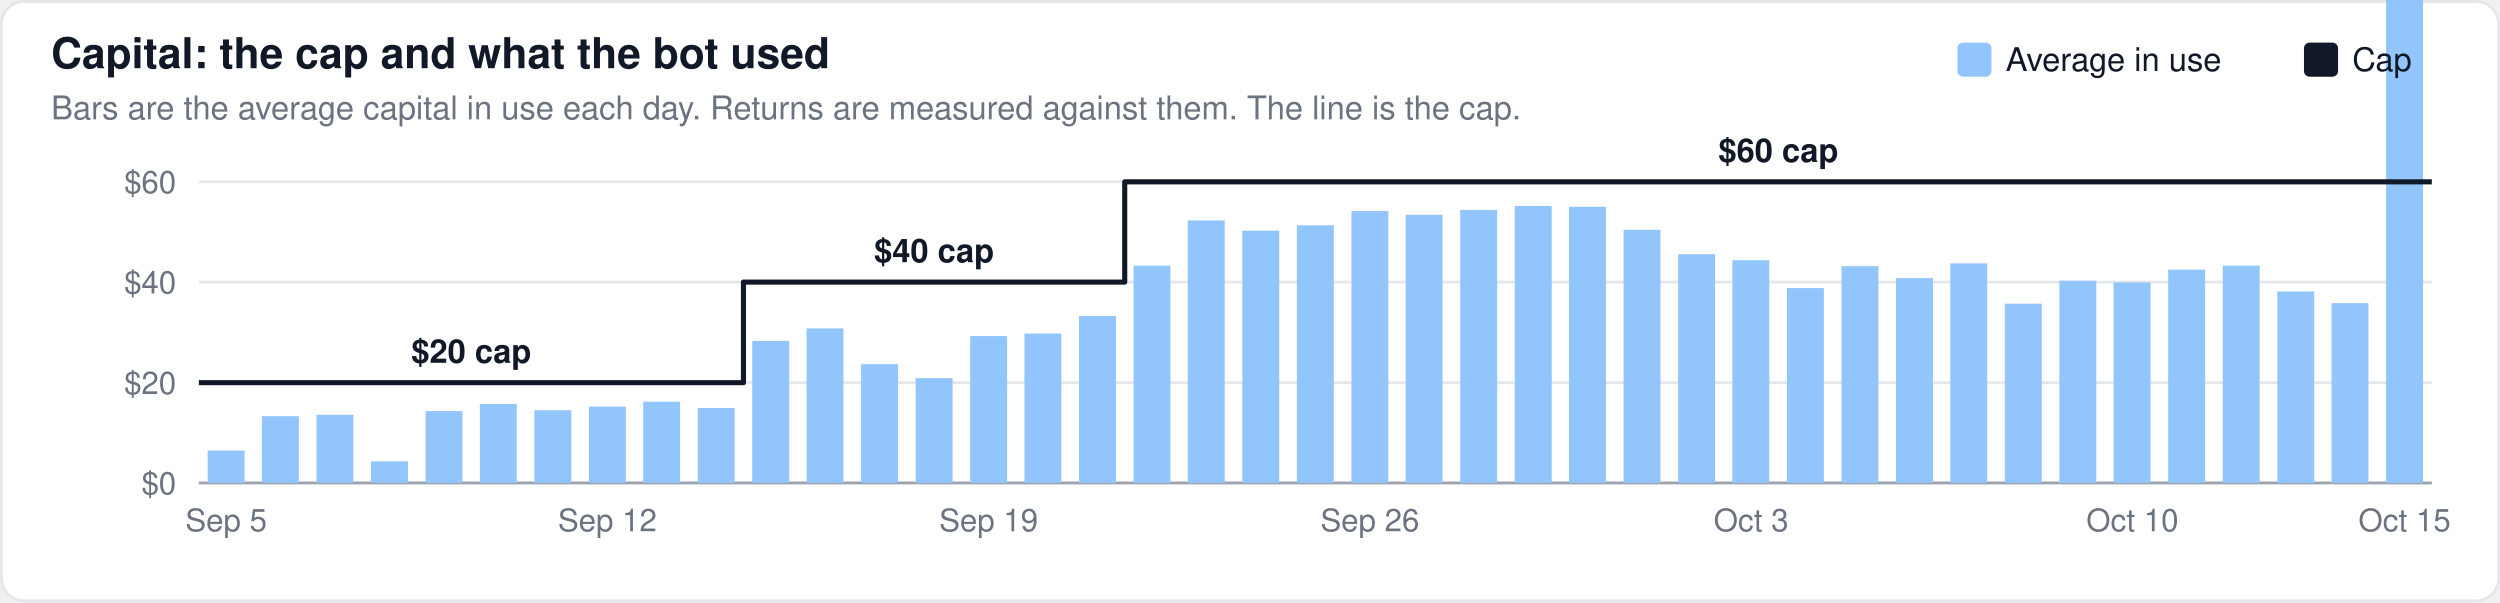
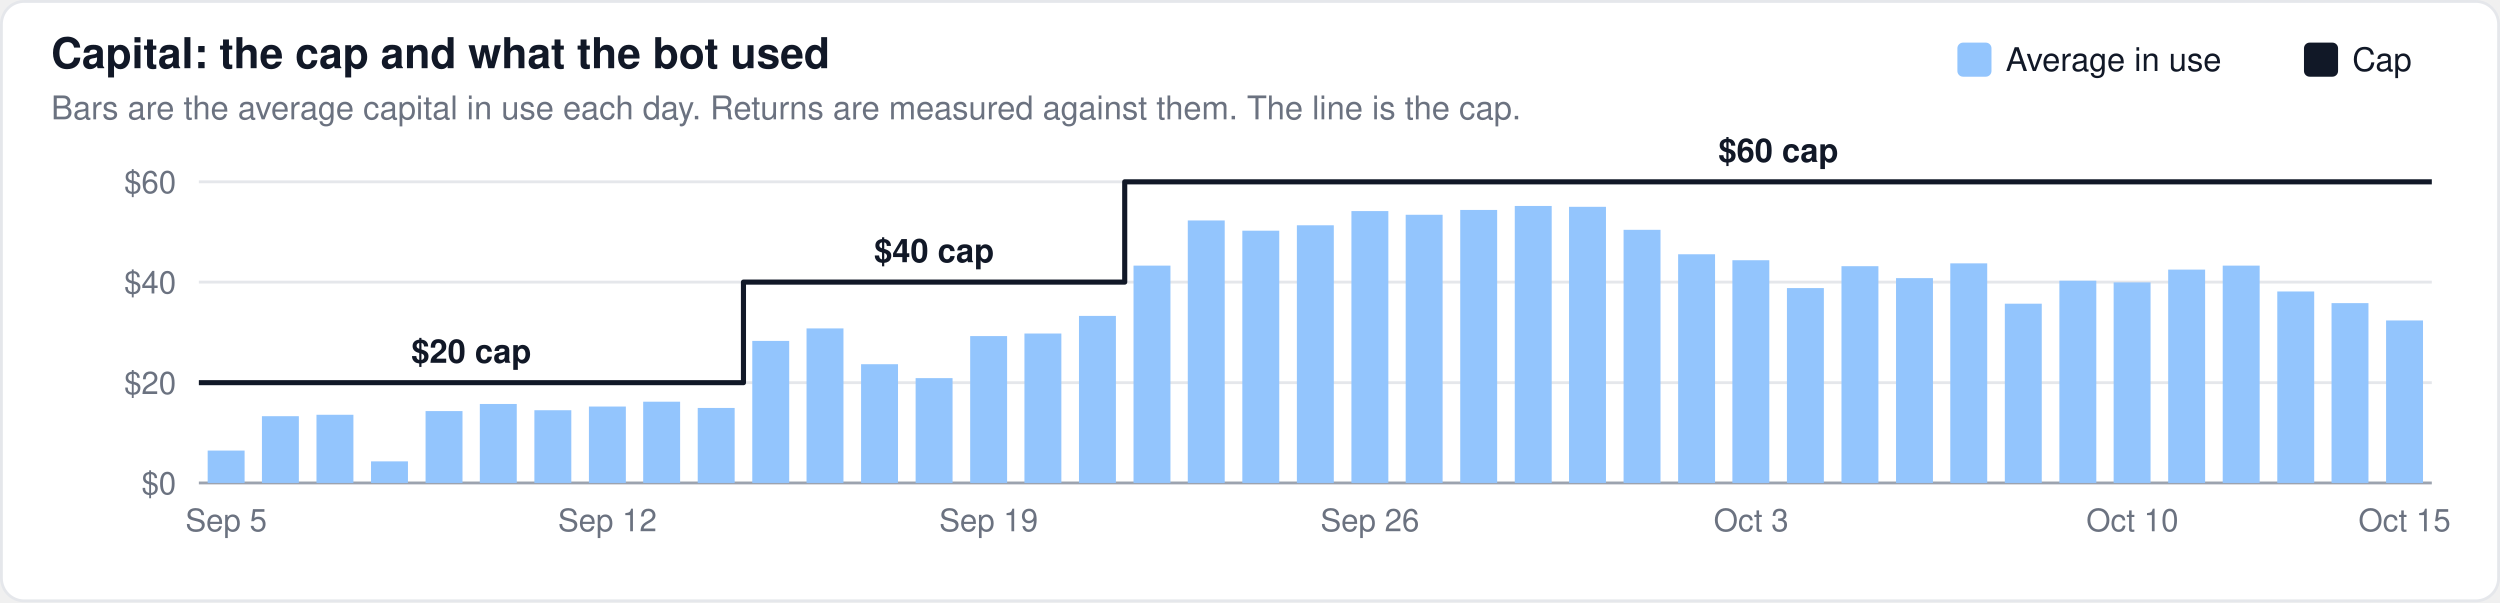
<svg xmlns="http://www.w3.org/2000/svg" width="880" height="212" viewBox="0 0 880 212" font-family="-apple-system,BlinkMacSystemFont,Segoe UI,Helvetica,Arial,sans-serif">
  <rect x="0.5" y="0.5" width="879" height="211" rx="8" fill="#ffffff" stroke="#e5e7eb" />
  <text x="18" y="24" font-size="15" font-weight="600" fill="#111827">Capital: the cap and what the bot used</text>
  <text x="18" y="42" font-size="11.5" fill="#6b7280">Bars are the average capital in use each day. Returns are measured against them. The line is the cap.</text>
  <line x1="70" x2="856" y1="170.0" y2="170.0" stroke="#9ca3af" stroke-width="1" />
  <text x="62" y="174.0" font-size="11" text-anchor="end" fill="#6b7280">$0</text>
  <line x1="70" x2="856" y1="134.7" y2="134.7" stroke="#e5e7eb" stroke-width="1" />
  <text x="62" y="138.7" font-size="11" text-anchor="end" fill="#6b7280">$20</text>
  <line x1="70" x2="856" y1="99.3" y2="99.3" stroke="#e5e7eb" stroke-width="1" />
  <text x="62" y="103.3" font-size="11" text-anchor="end" fill="#6b7280">$40</text>
  <line x1="70" x2="856" y1="64.0" y2="64.0" stroke="#e5e7eb" stroke-width="1" />
  <text x="62" y="68.0" font-size="11" text-anchor="end" fill="#6b7280">$60</text>
  <rect x="73.1" y="158.6" width="13.0" height="11.4" fill="#93c5fd" fill-opacity="1.0" />
  <rect x="92.2" y="146.5" width="13.0" height="23.5" fill="#93c5fd" fill-opacity="1.0" />
  <rect x="111.4" y="146.0" width="13.0" height="24.0" fill="#93c5fd" fill-opacity="1.0" />
  <rect x="130.6" y="162.4" width="13.0" height="7.6" fill="#93c5fd" fill-opacity="1.0" />
  <rect x="149.8" y="144.7" width="13.0" height="25.3" fill="#93c5fd" fill-opacity="1.0" />
  <rect x="168.9" y="142.2" width="13.0" height="27.8" fill="#93c5fd" fill-opacity="1.0" />
  <rect x="188.1" y="144.4" width="13.0" height="25.6" fill="#93c5fd" fill-opacity="1.0" />
  <rect x="207.3" y="143.1" width="13.0" height="26.9" fill="#93c5fd" fill-opacity="1.0" />
  <rect x="226.4" y="141.4" width="13.0" height="28.6" fill="#93c5fd" fill-opacity="1.0" />
  <rect x="245.6" y="143.6" width="13.0" height="26.4" fill="#93c5fd" fill-opacity="1.0" />
  <rect x="264.8" y="120.0" width="13.0" height="50.0" fill="#93c5fd" fill-opacity="1.0" />
  <rect x="283.9" y="115.6" width="13.0" height="54.4" fill="#93c5fd" fill-opacity="1.0" />
  <rect x="303.1" y="128.2" width="13.0" height="41.8" fill="#93c5fd" fill-opacity="1.0" />
  <rect x="322.3" y="133.1" width="13.0" height="36.9" fill="#93c5fd" fill-opacity="1.0" />
  <rect x="341.5" y="118.3" width="13.0" height="51.7" fill="#93c5fd" fill-opacity="1.0" />
  <rect x="360.6" y="117.4" width="13.0" height="52.6" fill="#93c5fd" fill-opacity="1.0" />
  <rect x="379.8" y="111.2" width="13.0" height="58.8" fill="#93c5fd" fill-opacity="1.0" />
  <rect x="399.0" y="93.5" width="13.0" height="76.5" fill="#93c5fd" fill-opacity="1.0" />
  <rect x="418.1" y="77.6" width="13.0" height="92.4" fill="#93c5fd" fill-opacity="1.0" />
  <rect x="437.3" y="81.2" width="13.0" height="88.8" fill="#93c5fd" fill-opacity="1.0" />
  <rect x="456.5" y="79.3" width="13.0" height="90.7" fill="#93c5fd" fill-opacity="1.0" />
  <rect x="475.7" y="74.3" width="13.0" height="95.7" fill="#93c5fd" fill-opacity="1.0" />
  <rect x="494.8" y="75.6" width="13.0" height="94.4" fill="#93c5fd" fill-opacity="1.0" />
  <rect x="514.0" y="73.9" width="13.0" height="96.1" fill="#93c5fd" fill-opacity="1.0" />
  <rect x="533.2" y="72.5" width="13.0" height="97.5" fill="#93c5fd" fill-opacity="1.0" />
  <rect x="552.3" y="72.8" width="13.0" height="97.2" fill="#93c5fd" fill-opacity="1.0" />
  <rect x="571.5" y="80.9" width="13.0" height="89.1" fill="#93c5fd" fill-opacity="1.0" />
  <rect x="590.7" y="89.5" width="13.0" height="80.5" fill="#93c5fd" fill-opacity="1.0" />
  <rect x="609.8" y="91.6" width="13.0" height="78.4" fill="#93c5fd" fill-opacity="1.0" />
  <rect x="629.0" y="101.4" width="13.0" height="68.6" fill="#93c5fd" fill-opacity="1.0" />
  <rect x="648.2" y="93.7" width="13.0" height="76.3" fill="#93c5fd" fill-opacity="1.0" />
  <rect x="667.4" y="97.9" width="13.0" height="72.1" fill="#93c5fd" fill-opacity="1.0" />
  <rect x="686.5" y="92.7" width="13.0" height="77.3" fill="#93c5fd" fill-opacity="1.0" />
  <rect x="705.7" y="106.9" width="13.0" height="63.1" fill="#93c5fd" fill-opacity="1.0" />
  <rect x="724.9" y="98.8" width="13.0" height="71.2" fill="#93c5fd" fill-opacity="1.0" />
  <rect x="744.0" y="99.4" width="13.0" height="70.6" fill="#93c5fd" fill-opacity="1.0" />
  <rect x="763.2" y="94.9" width="13.0" height="75.1" fill="#93c5fd" fill-opacity="1.0" />
  <rect x="782.4" y="93.5" width="13.0" height="76.5" fill="#93c5fd" fill-opacity="1.0" />
  <rect x="801.6" y="102.6" width="13.0" height="67.4" fill="#93c5fd" fill-opacity="1.0" />
  <rect x="820.7" y="106.7" width="13.0" height="63.3" fill="#93c5fd" fill-opacity="1.0" />
-   <rect x="839.9" y="-2023.3" width="13.0" height="2193.3" fill="#93c5fd" fill-opacity="1.0" />
+   <rect x="839.9" y="112.8" width="13.0" height="57.2" fill="#93c5fd" fill-opacity="1.0" />
  <path d="M70.0,134.7 L89.2,134.7 L89.2,134.7 L108.3,134.7 L108.3,134.7 L127.5,134.7 L127.5,134.7 L146.7,134.7 L146.7,134.7 L165.9,134.7 L165.9,134.7 L185.0,134.7 L185.0,134.7 L204.2,134.7 L204.2,134.7 L223.4,134.7 L223.4,134.7 L242.5,134.7 L242.5,134.7 L261.7,134.7 L261.7,99.3 L280.9,99.3 L280.9,99.3 L300.0,99.3 L300.0,99.3 L319.2,99.3 L319.2,99.3 L338.4,99.3 L338.4,99.3 L357.6,99.3 L357.6,99.3 L376.7,99.3 L376.7,99.3 L395.9,99.3 L395.9,64.0 L415.1,64.0 L415.1,64.0 L434.2,64.0 L434.2,64.0 L453.4,64.0 L453.4,64.0 L472.6,64.0 L472.6,64.0 L491.8,64.0 L491.8,64.0 L510.9,64.0 L510.9,64.0 L530.1,64.0 L530.1,64.0 L549.3,64.0 L549.3,64.0 L568.4,64.0 L568.4,64.0 L587.6,64.0 L587.6,64.0 L606.8,64.0 L606.8,64.0 L626.0,64.0 L626.0,64.0 L645.1,64.0 L645.1,64.0 L664.3,64.0 L664.3,64.0 L683.5,64.0 L683.5,64.0 L702.6,64.0 L702.6,64.0 L721.8,64.0 L721.8,64.0 L741.0,64.0 L741.0,64.0 L760.1,64.0 L760.1,64.0 L779.3,64.0 L779.3,64.0 L798.5,64.0 L798.5,64.0 L817.7,64.0 L817.7,64.0 L836.8,64.0 L836.8,64.0 L856.0,64.0" fill="none" stroke="#111827" stroke-width="1.8" stroke-linejoin="round" />
  <text x="165.9" y="127.7" font-size="11.5" text-anchor="middle" fill="#111827" font-weight="600">$20 cap</text>
  <text x="328.8" y="92.3" font-size="11.5" text-anchor="middle" fill="#111827" font-weight="600">$40 cap</text>
  <text x="626.0" y="57.0" font-size="11.5" text-anchor="middle" fill="#111827" font-weight="600">$60 cap</text>
  <rect x="811.0" y="15" width="12" height="12" rx="2" fill="#111827" />
  <text x="828.0" y="25" font-size="11.5" fill="#111827">Cap</text>
  <rect x="689.0" y="15" width="12" height="12" rx="2" fill="#93c5fd" />
  <text x="706.0" y="25" font-size="11.5" fill="#111827">Average in use</text>
  <text x="79.6" y="187" font-size="11" text-anchor="middle" fill="#6b7280">Sep 5</text>
  <text x="213.8" y="187" font-size="11" text-anchor="middle" fill="#6b7280">Sep 12</text>
  <text x="348.0" y="187" font-size="11" text-anchor="middle" fill="#6b7280">Sep 19</text>
  <text x="482.2" y="187" font-size="11" text-anchor="middle" fill="#6b7280">Sep 26</text>
  <text x="616.4" y="187" font-size="11" text-anchor="middle" fill="#6b7280">Oct 3</text>
  <text x="750.6" y="187" font-size="11" text-anchor="middle" fill="#6b7280">Oct 10</text>
  <text x="846.4" y="187" font-size="11" text-anchor="middle" fill="#6b7280">Oct 15</text>
</svg>
